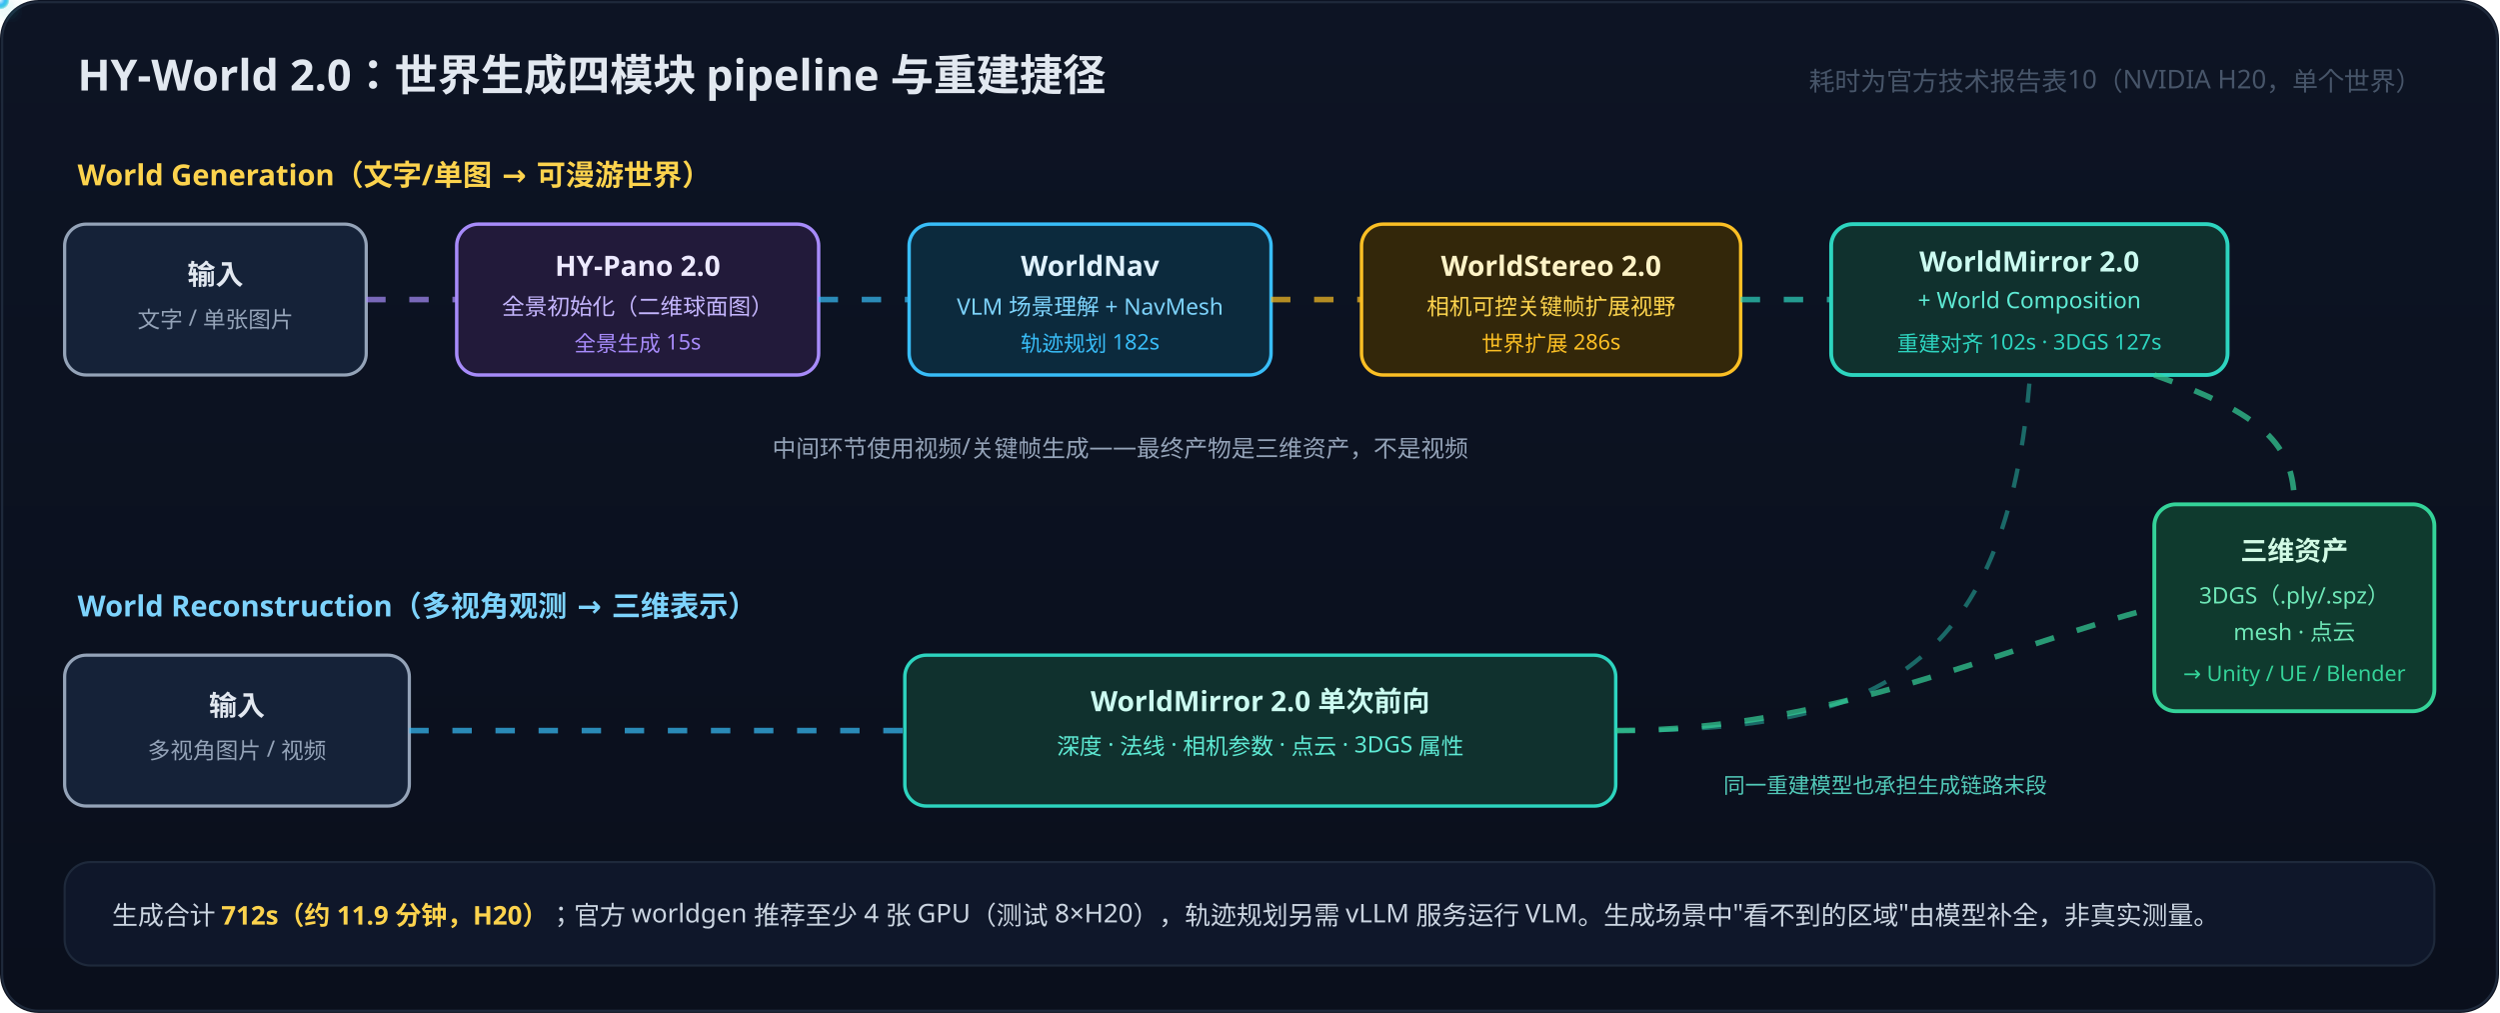
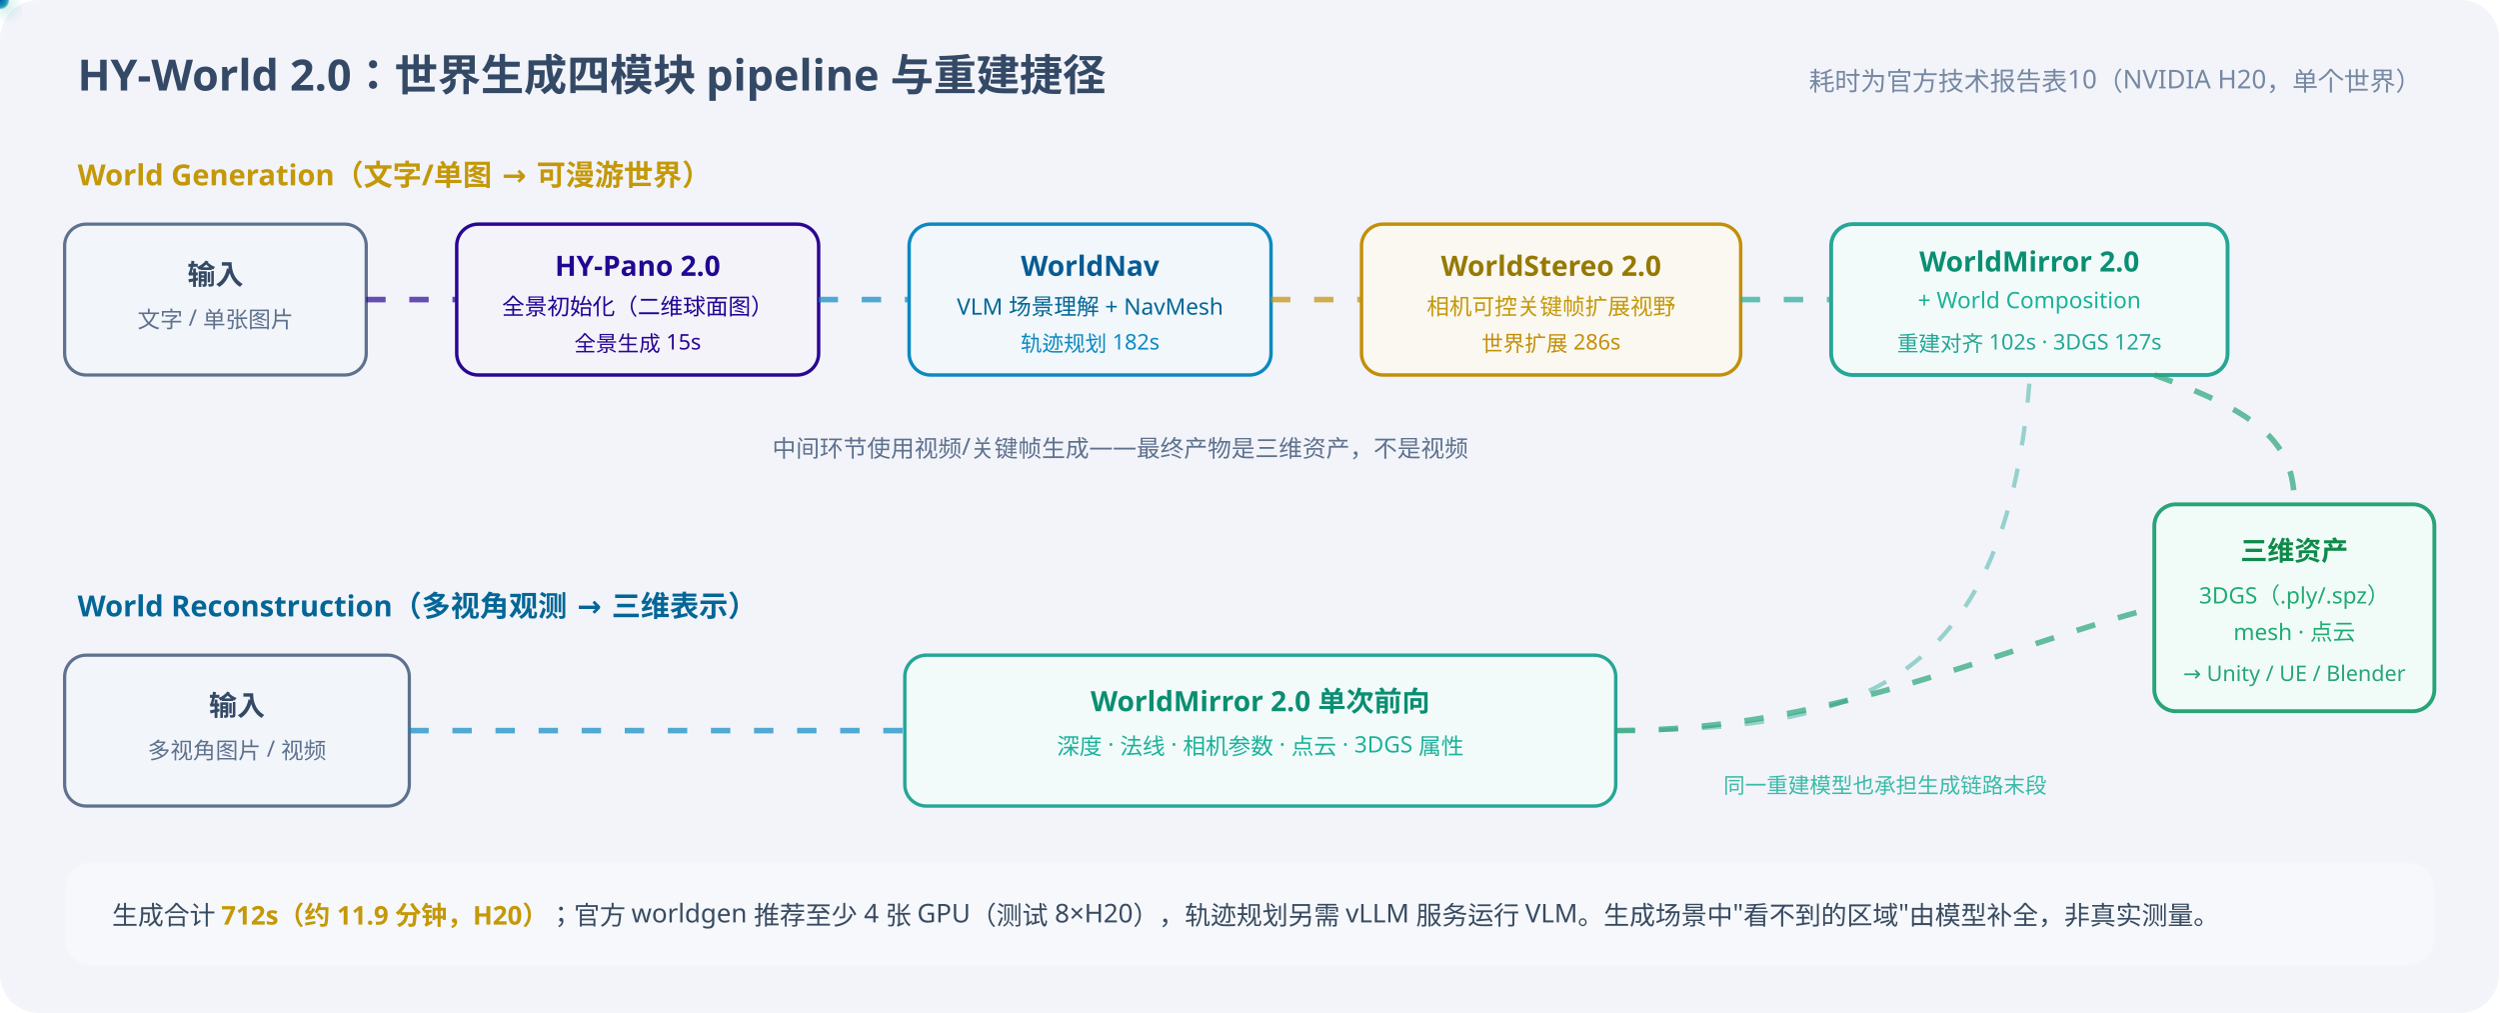
<svg xmlns="http://www.w3.org/2000/svg" width="1160" height="470" viewBox="0 0 1160 470" font-family="PingFang SC, Hiragino Sans GB, Microsoft YaHei, sans-serif">
  <defs>
    <linearGradient id="bgHW" x1="0" y1="0" x2="0" y2="1">
-       <stop offset="0" stop-color="#0d1424" />
-       <stop offset="1" stop-color="#0a0f1c" />
+       <stop offset="0" stop-color="#f2f4fa" />
+       <stop offset="1" stop-color="#f2f4fa" />
    </linearGradient>
    <filter id="glowHW" x="-60%" y="-60%" width="220%" height="220%">
      <feGaussianBlur stdDeviation="4" result="b" />
      <feMerge>
        <feMergeNode in="b" />
        <feMergeNode in="SourceGraphic" />
      </feMerge>
    </filter>
    <radialGradient id="pTealHW" cx="0.5" cy="0.5" r="0.5">
-       <stop offset="0" stop-color="#ccfbf1" />
-       <stop offset="0.5" stop-color="#2dd4bf" />
-       <stop offset="1" stop-color="#2dd4bf" stop-opacity="0" />
+       <stop offset="0" stop-color="#0b8e72" />
+       <stop offset="0.5" stop-color="#26a696" />
+       <stop offset="1" stop-color="#26a696" stop-opacity="0" />
    </radialGradient>
    <radialGradient id="pSkyHW" cx="0.5" cy="0.5" r="0.5">
-       <stop offset="0" stop-color="#e0f2fe" />
-       <stop offset="0.5" stop-color="#38bdf8" />
-       <stop offset="1" stop-color="#38bdf8" stop-opacity="0" />
+       <stop offset="0" stop-color="#055b94" />
+       <stop offset="0.5" stop-color="#0c89c0" />
+       <stop offset="1" stop-color="#0c89c0" stop-opacity="0" />
    </radialGradient>
  </defs>
  <style>
    @keyframes flowDashHW { to { stroke-dashoffset: -44; } }
    @keyframes shimmerHW { 0%,100% { opacity: 0.85; } 50% { opacity: 1; } }
    .flowHW { stroke-dasharray: 9 11; animation: flowDashHW 1.5s linear infinite; }
    .nodeHW { animation: shimmerHW 3.6s ease-in-out infinite; }
  </style>
  <rect width="1160" height="470" rx="18" fill="url(#bgHW)" />
-   <rect x="1" y="1" width="1158" height="468" rx="17" fill="none" stroke="#1e293b" stroke-width="1" />
-   <text x="36" y="42" font-size="20" font-weight="700" fill="#e2e8f0">HY-World 2.0：世界生成四模块 pipeline 与重建捷径</text>
-   <text x="1124" y="42" font-size="12" fill="#475569" text-anchor="end">耗时为官方技术报告表10（NVIDIA H20，单个世界）</text>
-   <text x="36" y="86" font-size="13.5" font-weight="700" fill="#fcd34d">World Generation（文字/单图 → 可漫游世界）</text>
+   <rect x="1" y="1" width="1158" height="468" rx="17" fill="none" stroke="#f3f5f9" stroke-width="1" />
+   <text x="36" y="42" font-size="20" font-weight="700" fill="#344965">HY-World 2.0：世界生成四模块 pipeline 与重建捷径</text>
+   <text x="1124" y="42" font-size="12" fill="#7688a2" text-anchor="end">耗时为官方技术报告表10（NVIDIA H20，单个世界）</text>
+   <text x="36" y="86" font-size="13.5" font-weight="700" fill="#c49808">World Generation（文字/单图 → 可漫游世界）</text>
  <g class="nodeHW">
-     <rect x="30" y="104" width="140" height="70" rx="10" fill="#152238" stroke="#94a3b8" stroke-width="1.5" />
-     <text x="100" y="132" font-size="13" font-weight="600" fill="#e2e8f0" text-anchor="middle">输入</text>
-     <text x="100" y="152" font-size="10.5" fill="#94a3b8" text-anchor="middle">文字 / 单张图片</text>
+     <rect x="30" y="104" width="140" height="70" rx="10" fill="#f2f5fa" stroke="#5e718d" stroke-width="1.5" />
+     <text x="100" y="132" font-size="13" font-weight="600" fill="#344965" text-anchor="middle">输入</text>
+     <text x="100" y="152" font-size="10.5" fill="#5e718d" text-anchor="middle">文字 / 单张图片</text>
  </g>
  <g class="nodeHW">
-     <rect x="212" y="104" width="168" height="70" rx="10" fill="#221a3a" stroke="#a78bfa" stroke-width="1.6" />
-     <text x="296" y="128" font-size="13" font-weight="700" fill="#ede9fe" text-anchor="middle">HY-Pano 2.0</text>
-     <text x="296" y="146" font-size="10.5" fill="#c4b5fd" text-anchor="middle">全景初始化（二维球面图）</text>
-     <text x="296" y="163" font-size="10" fill="#a78bfa" text-anchor="middle">全景生成 15s</text>
+     <rect x="212" y="104" width="168" height="70" rx="10" fill="#f4f3f9" stroke="#2a0693" stroke-width="1.6" />
+     <text x="296" y="128" font-size="13" font-weight="700" fill="#210792" text-anchor="middle">HY-Pano 2.0</text>
+     <text x="296" y="146" font-size="10.5" fill="#220495" text-anchor="middle">全景初始化（二维球面图）</text>
+     <text x="296" y="163" font-size="10" fill="#2a0693" text-anchor="middle">全景生成 15s</text>
  </g>
  <g class="nodeHW">
-     <rect x="422" y="104" width="168" height="70" rx="10" fill="#0c2a3d" stroke="#38bdf8" stroke-width="1.6" />
-     <text x="506" y="128" font-size="13" font-weight="700" fill="#e0f2fe" text-anchor="middle">WorldNav</text>
-     <text x="506" y="146" font-size="10.5" fill="#7dd3fc" text-anchor="middle">VLM 场景理解 + NavMesh</text>
-     <text x="506" y="163" font-size="10" fill="#38bdf8" text-anchor="middle">轨迹规划 182s</text>
+     <rect x="422" y="104" width="168" height="70" rx="10" fill="#f1f7fb" stroke="#0c89c0" stroke-width="1.6" />
+     <text x="506" y="128" font-size="13" font-weight="700" fill="#055b94" text-anchor="middle">WorldNav</text>
+     <text x="506" y="146" font-size="10.5" fill="#036696" text-anchor="middle">VLM 场景理解 + NavMesh</text>
+     <text x="506" y="163" font-size="10" fill="#0c89c0" text-anchor="middle">轨迹规划 182s</text>
  </g>
  <g class="nodeHW">
-     <rect x="632" y="104" width="176" height="70" rx="10" fill="#33270a" stroke="#fbbf24" stroke-width="1.6" />
-     <text x="720" y="128" font-size="13" font-weight="700" fill="#fef3c7" text-anchor="middle">WorldStereo 2.0</text>
-     <text x="720" y="146" font-size="10.5" fill="#fcd34d" text-anchor="middle">相机可控关键帧扩展视野</text>
-     <text x="720" y="163" font-size="10" fill="#fbbf24" text-anchor="middle">世界扩展 286s</text>
+     <rect x="632" y="104" width="176" height="70" rx="10" fill="#fbf8f1" stroke="#c38f09" stroke-width="1.6" />
+     <text x="720" y="128" font-size="13" font-weight="700" fill="#967903" text-anchor="middle">WorldStereo 2.0</text>
+     <text x="720" y="146" font-size="10.5" fill="#c49808" text-anchor="middle">相机可控关键帧扩展视野</text>
+     <text x="720" y="163" font-size="10" fill="#c38f09" text-anchor="middle">世界扩展 286s</text>
  </g>
  <g class="nodeHW">
-     <rect x="850" y="104" width="184" height="70" rx="10" fill="#10312e" stroke="#2dd4bf" stroke-width="1.8" />
-     <text x="942" y="126" font-size="13" font-weight="700" fill="#ccfbf1" text-anchor="middle">WorldMirror 2.0</text>
-     <text x="942" y="143" font-size="10.5" fill="#5eead4" text-anchor="middle">+ World Composition</text>
-     <text x="942" y="163" font-size="10" fill="#2dd4bf" text-anchor="middle">重建对齐 102s · 3DGS 127s</text>
+     <rect x="850" y="104" width="184" height="70" rx="10" fill="#f2fbfa" stroke="#26a696" stroke-width="1.8" />
+     <text x="942" y="126" font-size="13" font-weight="700" fill="#0b8e72" text-anchor="middle">WorldMirror 2.0</text>
+     <text x="942" y="143" font-size="10.5" fill="#1bb199" text-anchor="middle">+ World Composition</text>
+     <text x="942" y="163" font-size="10" fill="#26a696" text-anchor="middle">重建对齐 102s · 3DGS 127s</text>
  </g>
  <g class="nodeHW">
-     <rect x="1000" y="234" width="130" height="96" rx="10" fill="#0f3a2e" stroke="#34d399" stroke-width="1.8" />
-     <text x="1065" y="260" font-size="12.5" font-weight="700" fill="#d1fae5" text-anchor="middle">三维资产</text>
-     <text x="1065" y="280" font-size="10.5" fill="#6ee7b7" text-anchor="middle">3DGS（.ply/.spz）</text>
-     <text x="1065" y="297" font-size="10.5" fill="#6ee7b7" text-anchor="middle">mesh · 点云</text>
-     <text x="1065" y="316" font-size="10" fill="#34d399" text-anchor="middle">→ Unity / UE / Blender</text>
+     <rect x="1000" y="234" width="130" height="96" rx="10" fill="#f1fbf8" stroke="#28a477" stroke-width="1.8" />
+     <text x="1065" y="260" font-size="12.5" font-weight="700" fill="#0f8a4b" text-anchor="middle">三维资产</text>
+     <text x="1065" y="280" font-size="10.5" fill="#21ab74" text-anchor="middle">3DGS（.ply/.spz）</text>
+     <text x="1065" y="297" font-size="10.5" fill="#21ab74" text-anchor="middle">mesh · 点云</text>
+     <text x="1065" y="316" font-size="10" fill="#28a477" text-anchor="middle">→ Unity / UE / Blender</text>
  </g>
-   <path class="flowHW" d="M 170 139 H 212" fill="none" stroke="#a78bfa" stroke-width="2.6" opacity="0.7" />
-   <path class="flowHW" d="M 380 139 H 422" fill="none" stroke="#38bdf8" stroke-width="2.6" opacity="0.7" />
-   <path class="flowHW" d="M 590 139 H 632" fill="none" stroke="#fbbf24" stroke-width="2.6" opacity="0.7" />
-   <path class="flowHW" d="M 808 139 H 850" fill="none" stroke="#2dd4bf" stroke-width="2.6" opacity="0.7" />
-   <path class="flowHW" d="M 1000 174 C 1050 192, 1065 206, 1065 234" fill="none" stroke="#34d399" stroke-width="2.6" opacity="0.7" />
+   <path class="flowHW" d="M 170 139 H 212" fill="none" stroke="#2a0693" stroke-width="2.6" opacity="0.7" />
+   <path class="flowHW" d="M 380 139 H 422" fill="none" stroke="#0c89c0" stroke-width="2.6" opacity="0.7" />
+   <path class="flowHW" d="M 590 139 H 632" fill="none" stroke="#c38f09" stroke-width="2.6" opacity="0.7" />
+   <path class="flowHW" d="M 808 139 H 850" fill="none" stroke="#26a696" stroke-width="2.6" opacity="0.7" />
+   <path class="flowHW" d="M 1000 174 C 1050 192, 1065 206, 1065 234" fill="none" stroke="#28a477" stroke-width="2.6" opacity="0.7" />
  <circle r="4.5" fill="url(#pTealHW)" filter="url(#glowHW)">
    <animateMotion dur="6s" repeatCount="indefinite" path="M 170 139 H 850" />
  </circle>
  <circle r="4.5" fill="url(#pTealHW)" filter="url(#glowHW)">
    <animateMotion dur="6s" begin="3s" repeatCount="indefinite" path="M 170 139 H 850" />
  </circle>
-   <text x="520" y="212" font-size="11" fill="#94a3b8" text-anchor="middle">中间环节使用视频/关键帧生成——最终产物是三维资产，不是视频</text>
-   <text x="36" y="286" font-size="13.5" font-weight="700" fill="#7dd3fc">World Reconstruction（多视角观测 → 三维表示）</text>
+   <text x="520" y="212" font-size="11" fill="#5e718d" text-anchor="middle">中间环节使用视频/关键帧生成——最终产物是三维资产，不是视频</text>
+   <text x="36" y="286" font-size="13.5" font-weight="700" fill="#036696">World Reconstruction（多视角观测 → 三维表示）</text>
  <g class="nodeHW">
-     <rect x="30" y="304" width="160" height="70" rx="10" fill="#152238" stroke="#94a3b8" stroke-width="1.5" />
-     <text x="110" y="332" font-size="13" font-weight="600" fill="#e2e8f0" text-anchor="middle">输入</text>
-     <text x="110" y="352" font-size="10.5" fill="#94a3b8" text-anchor="middle">多视角图片 / 视频</text>
+     <rect x="30" y="304" width="160" height="70" rx="10" fill="#f2f5fa" stroke="#5e718d" stroke-width="1.5" />
+     <text x="110" y="332" font-size="13" font-weight="600" fill="#344965" text-anchor="middle">输入</text>
+     <text x="110" y="352" font-size="10.5" fill="#5e718d" text-anchor="middle">多视角图片 / 视频</text>
  </g>
  <g class="nodeHW">
-     <rect x="420" y="304" width="330" height="70" rx="10" fill="#10312e" stroke="#2dd4bf" stroke-width="1.6" />
-     <text x="585" y="330" font-size="13" font-weight="700" fill="#ccfbf1" text-anchor="middle">WorldMirror 2.0 单次前向</text>
-     <text x="585" y="350" font-size="10.5" fill="#5eead4" text-anchor="middle">深度 · 法线 · 相机参数 · 点云 · 3DGS 属性</text>
+     <rect x="420" y="304" width="330" height="70" rx="10" fill="#f2fbfa" stroke="#26a696" stroke-width="1.6" />
+     <text x="585" y="330" font-size="13" font-weight="700" fill="#0b8e72" text-anchor="middle">WorldMirror 2.0 单次前向</text>
+     <text x="585" y="350" font-size="10.5" fill="#1bb199" text-anchor="middle">深度 · 法线 · 相机参数 · 点云 · 3DGS 属性</text>
  </g>
-   <path class="flowHW" d="M 190 339 H 420" fill="none" stroke="#38bdf8" stroke-width="2.6" opacity="0.7" />
-   <path class="flowHW" d="M 750 339 C 860 339, 930 320, 942 178" fill="none" stroke="#2dd4bf" stroke-width="2" opacity="0.45" />
-   <path class="flowHW" d="M 750 339 C 850 339, 930 300, 1000 282" fill="none" stroke="#34d399" stroke-width="2.6" opacity="0.7" />
+   <path class="flowHW" d="M 190 339 H 420" fill="none" stroke="#0c89c0" stroke-width="2.6" opacity="0.7" />
+   <path class="flowHW" d="M 750 339 C 860 339, 930 320, 942 178" fill="none" stroke="#26a696" stroke-width="2" opacity="0.45" />
+   <path class="flowHW" d="M 750 339 C 850 339, 930 300, 1000 282" fill="none" stroke="#28a477" stroke-width="2.6" opacity="0.7" />
  <circle r="4.5" fill="url(#pSkyHW)" filter="url(#glowHW)">
    <animateMotion dur="4s" repeatCount="indefinite" path="M 190 339 H 750" />
  </circle>
-   <text x="875" y="368" font-size="10" fill="#5eead4" opacity="0.85" text-anchor="middle">同一重建模型也承担生成链路末段</text>
-   <rect x="30" y="400" width="1100" height="48" rx="12" fill="#0f172a" stroke="#1e293b" stroke-width="1" />
-   <text x="52" y="429" font-size="12" fill="#cbd5e1">生成合计 <tspan fill="#fcd34d" font-weight="700">712s（约 11.9 分钟，H20）</tspan>；官方 worldgen 推荐至少 4 张 GPU（测试 8×H20），轨迹规划另需 vLLM 服务运行 VLM。生成场景中"看不到的区域"由模型补全，非真实测量。</text>
+   <text x="875" y="368" font-size="10" fill="#1bb199" opacity="0.85" text-anchor="middle">同一重建模型也承担生成链路末段</text>
+   <rect x="30" y="400" width="1100" height="48" rx="12" fill="#f6f8fb" stroke="#f3f5f9" stroke-width="1" />
+   <text x="52" y="429" font-size="12" fill="#384b61">生成合计 <tspan fill="#c49808" font-weight="700">712s（约 11.9 分钟，H20）</tspan>；官方 worldgen 推荐至少 4 张 GPU（测试 8×H20），轨迹规划另需 vLLM 服务运行 VLM。生成场景中"看不到的区域"由模型补全，非真实测量。</text>
</svg>
